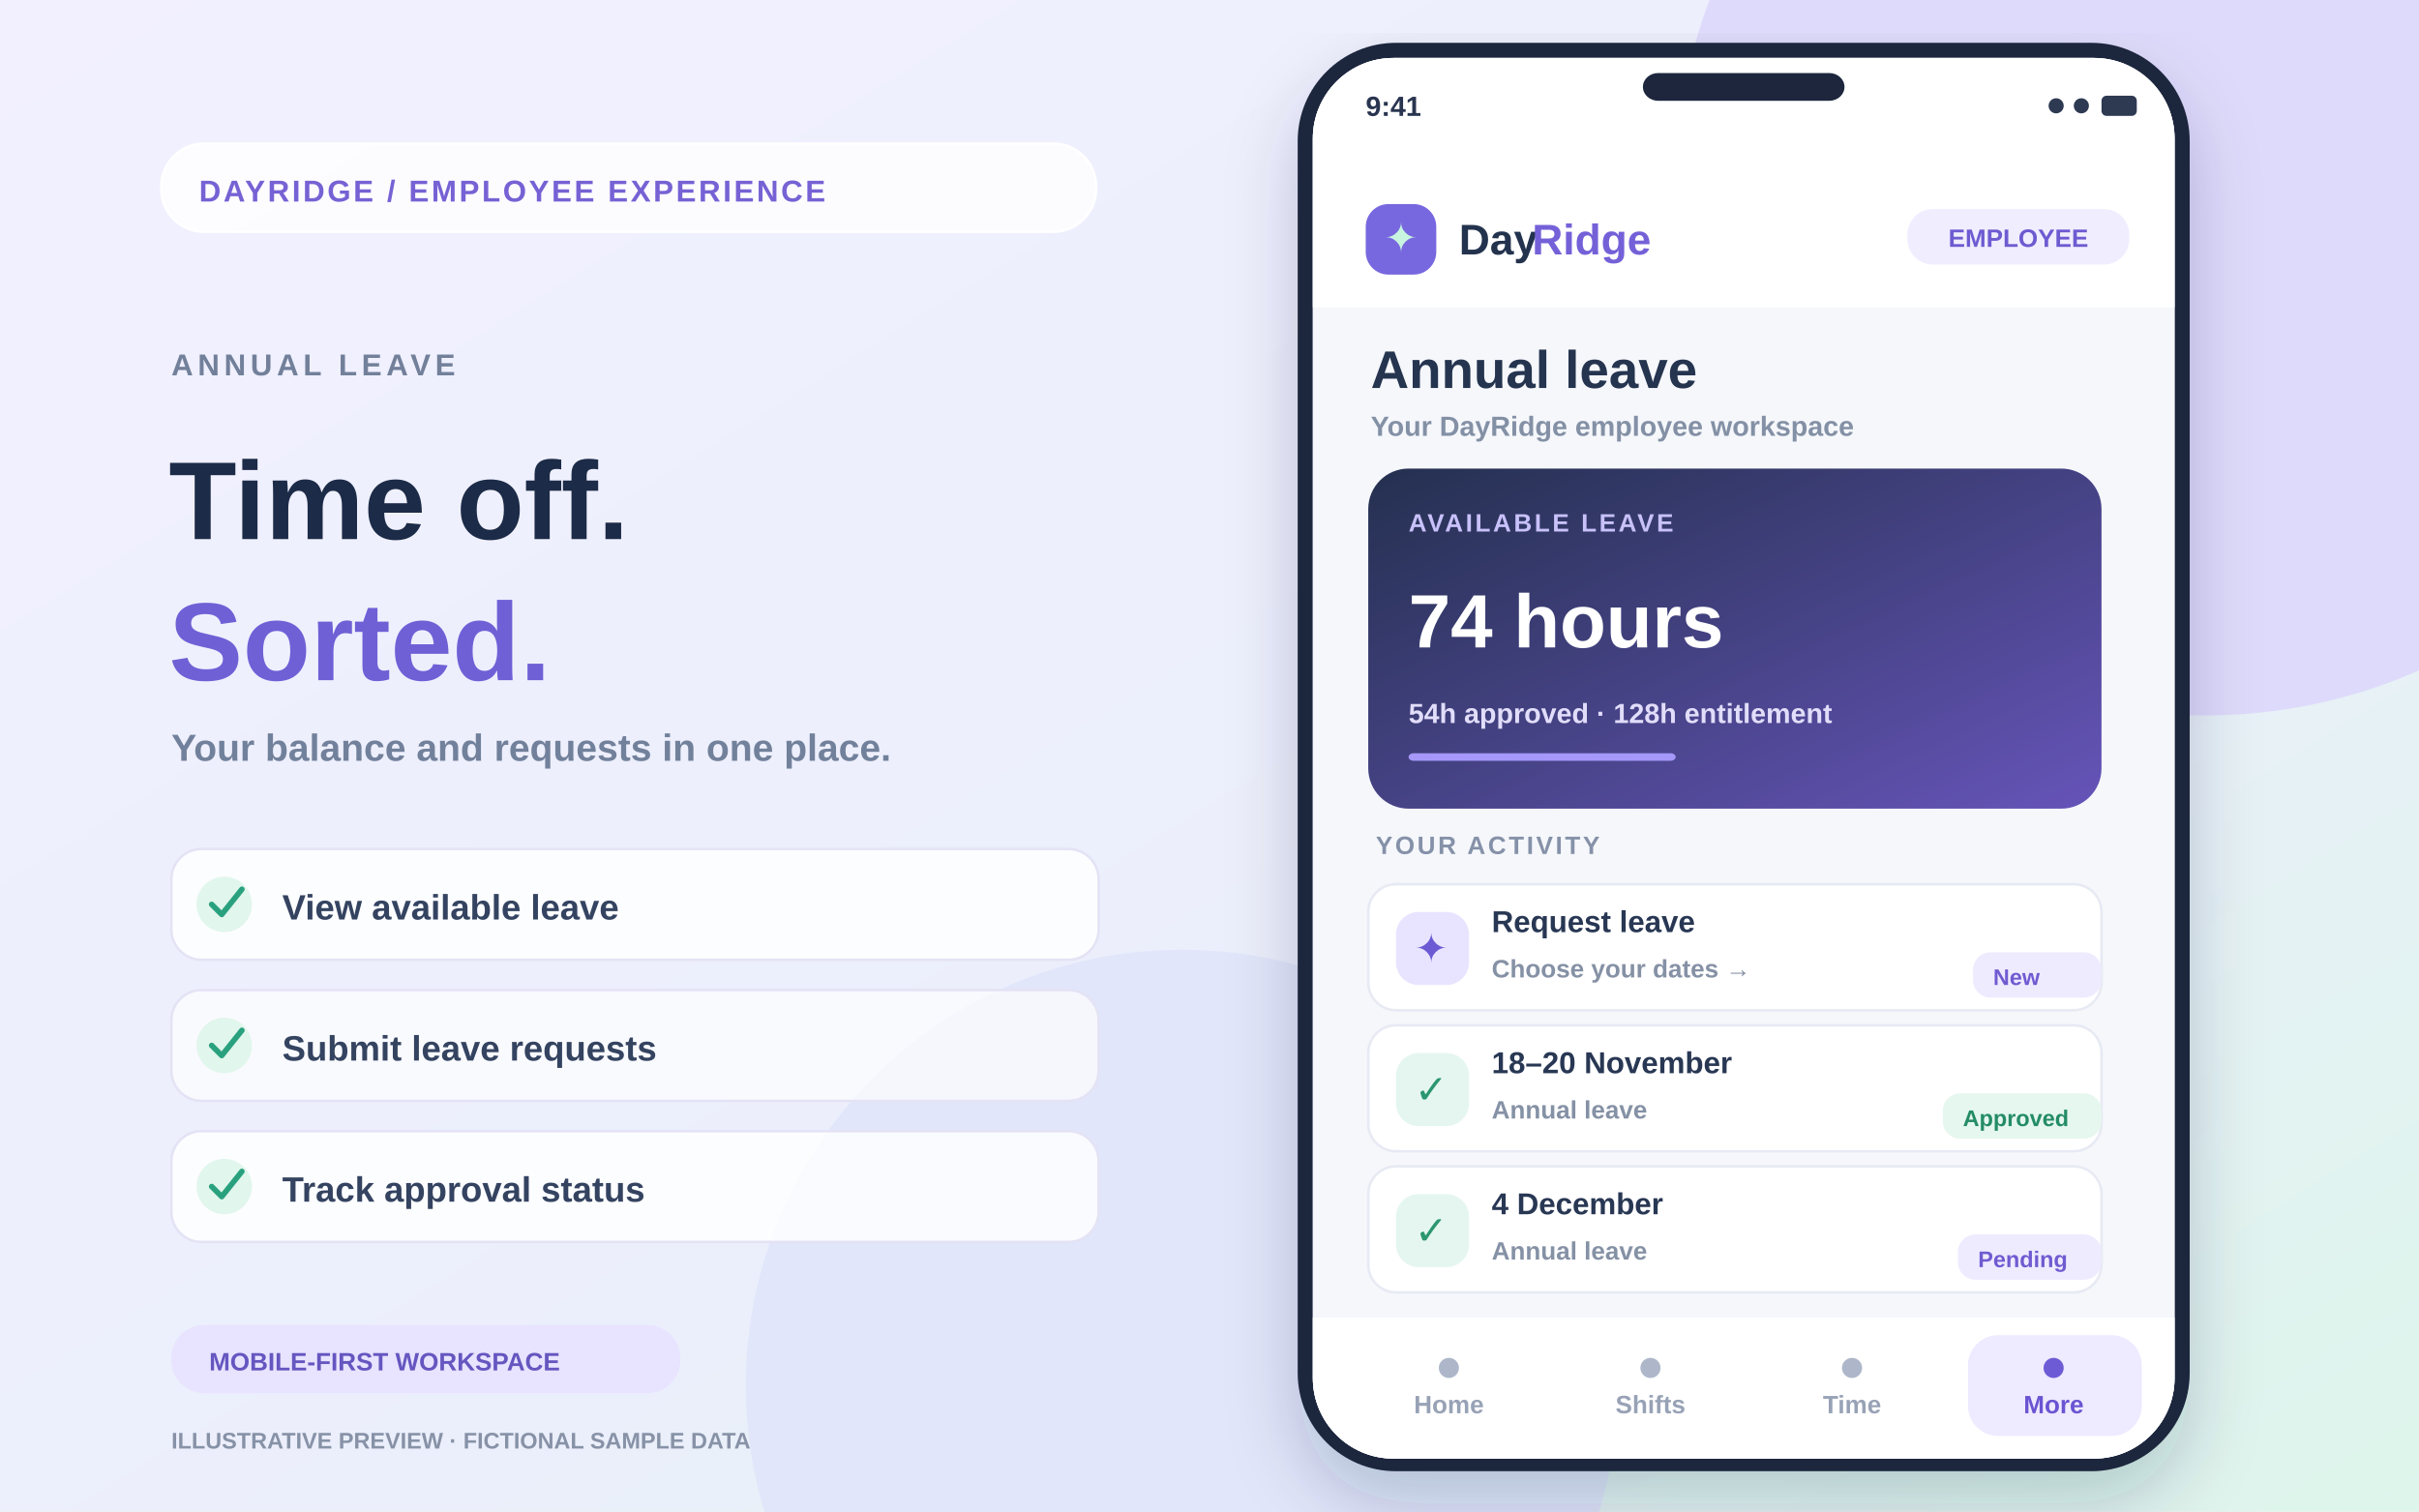
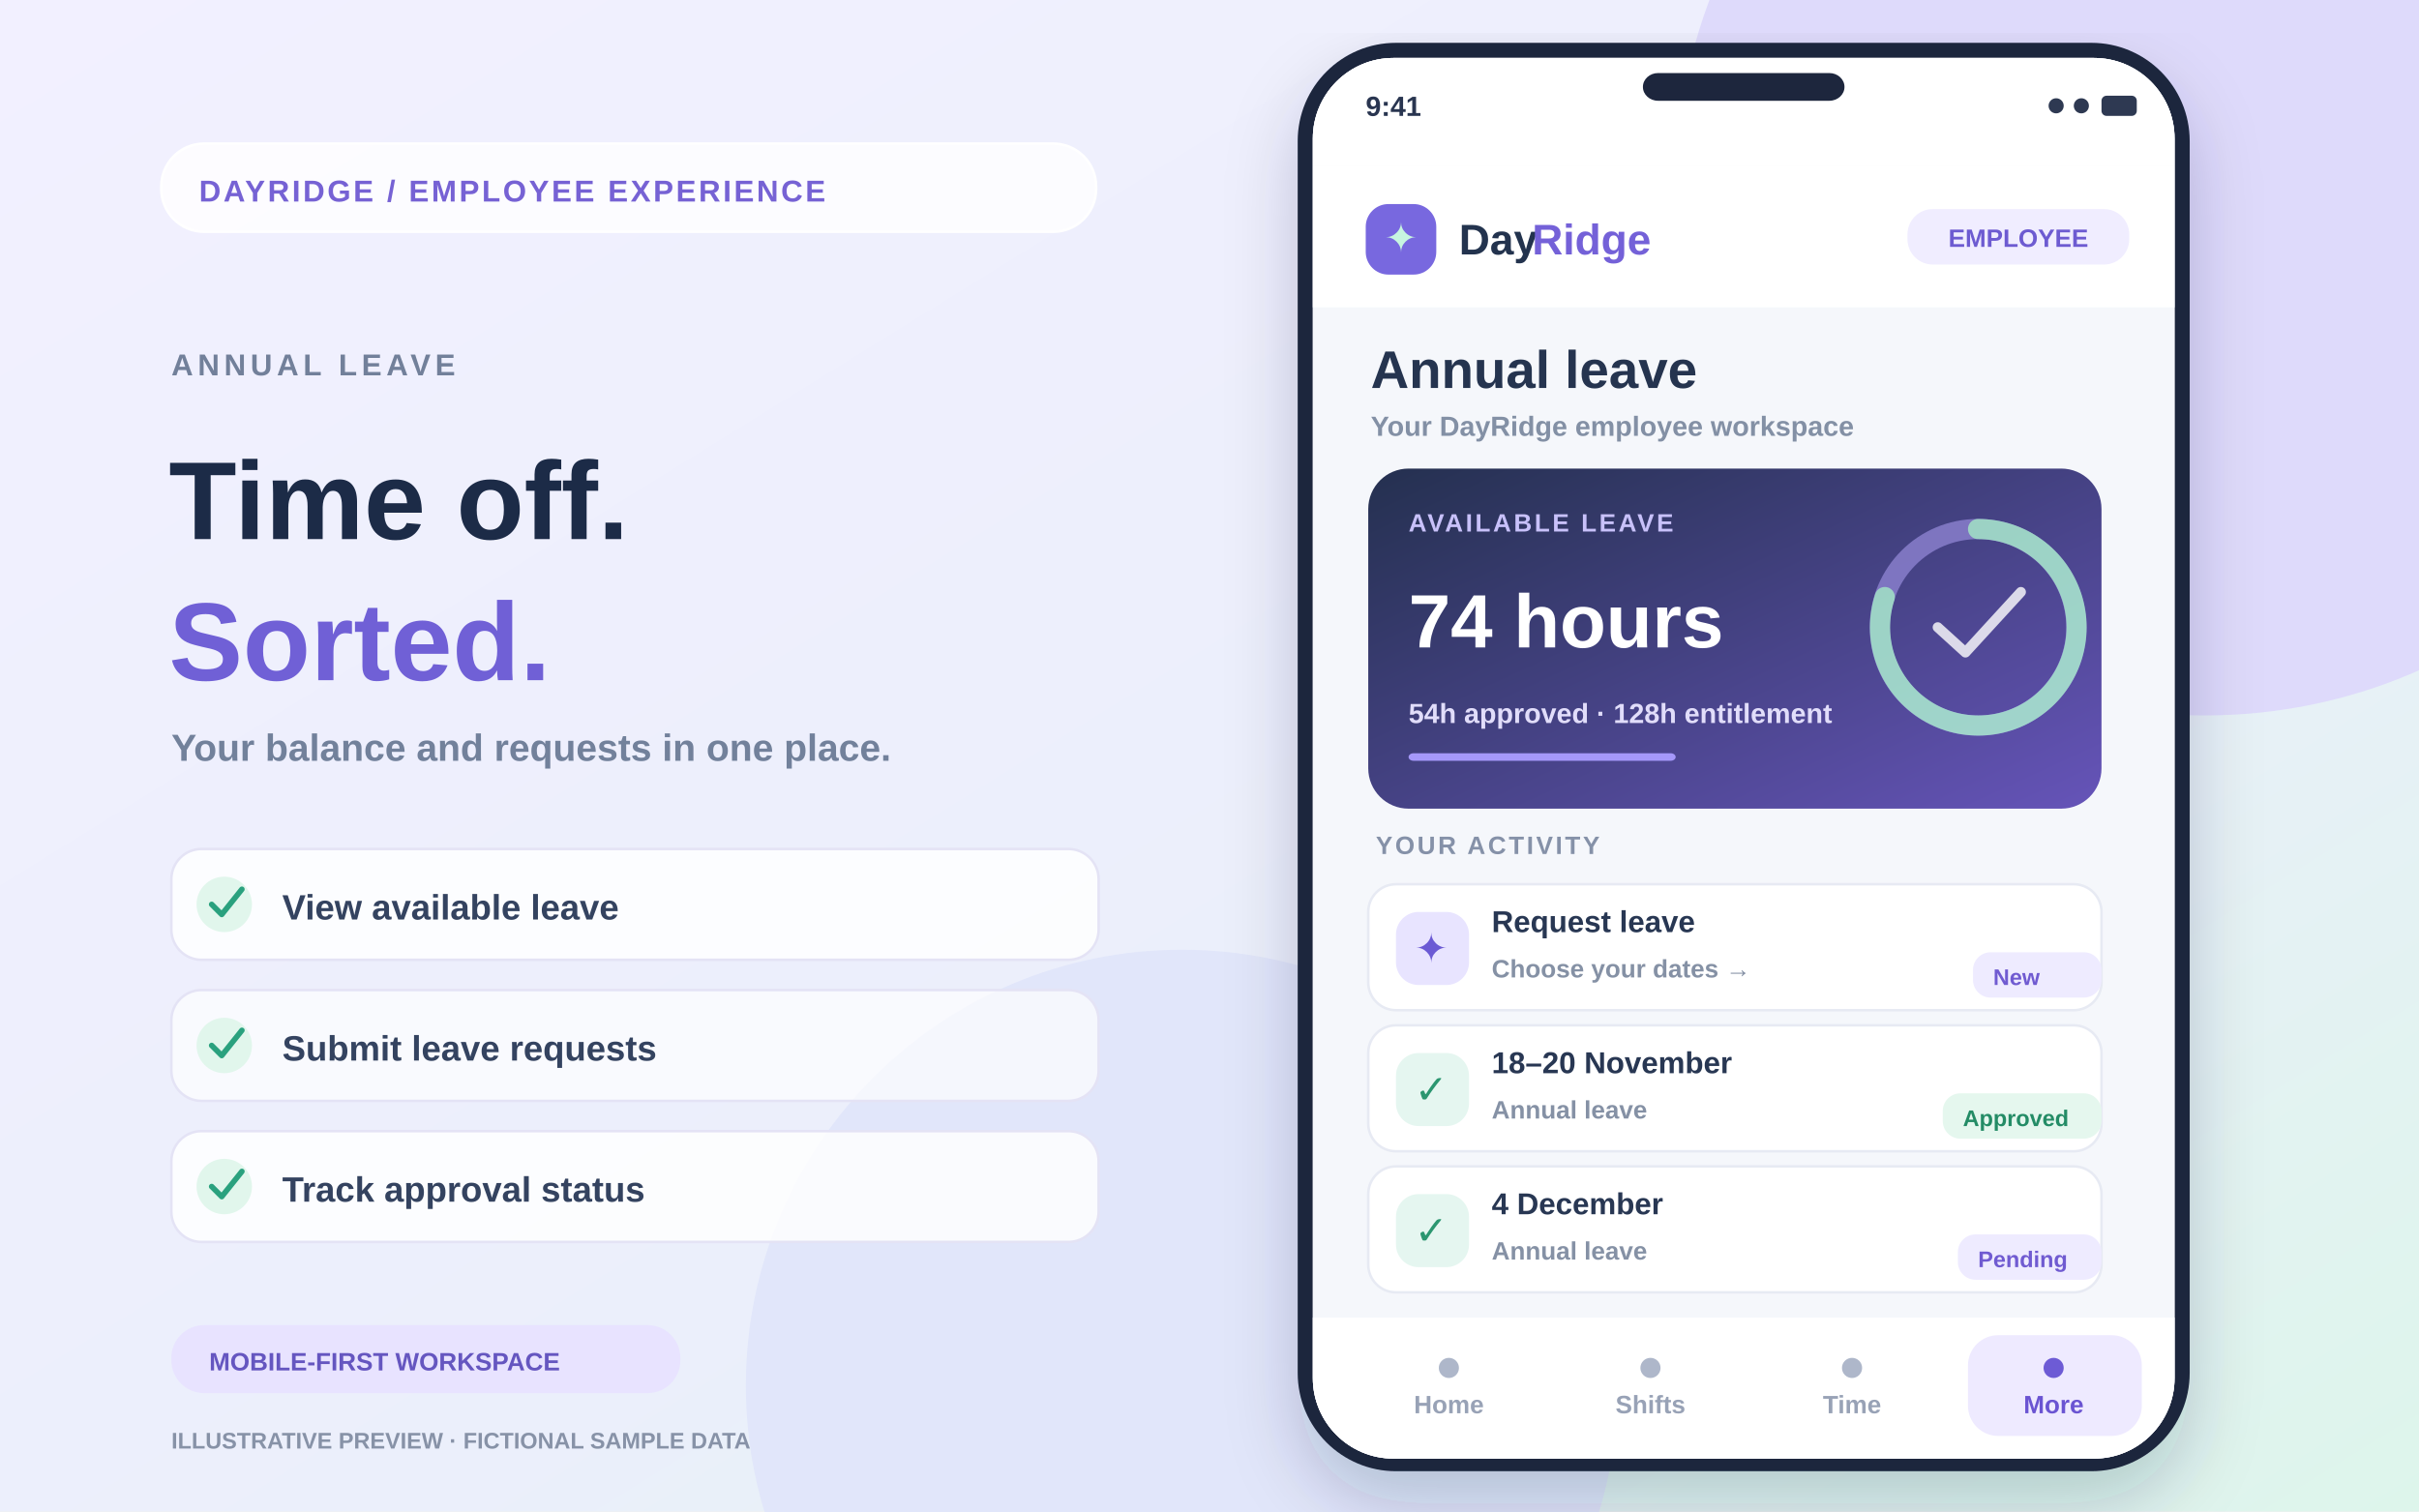
<svg xmlns="http://www.w3.org/2000/svg" width="960" height="600" viewBox="0 0 960 600" role="img" aria-label="Time off. Sorted. employee experience illustration">
  <defs>
    <linearGradient id="canvasGradient" x1="0" y1="0" x2="1" y2="1">
      <stop stop-color="#f2f0ff" />
      <stop offset=".59" stop-color="#ebeffb" />
      <stop offset="1" stop-color="#ddf5eb" />
    </linearGradient>
    <linearGradient id="heroGradient" x1="0" y1="0" x2="1" y2="1">
      <stop stop-color="#24304f" />
      <stop offset="1" stop-color="#6654b9" />
    </linearGradient>
    <filter id="phoneShadow" x="-30%" y="-30%" width="170%" height="170%">
      <feDropShadow dx="0" dy="13" stdDeviation="14" flood-color="#1c2746" flood-opacity=".2" />
    </filter>
    <clipPath id="phoneClip">
      <rect x="521" y="23" width="342" height="556" rx="32" />
    </clipPath>
  </defs>
  <rect x="0" y="0" width="960" height="600" rx="0" fill="url(#canvasGradient)" stroke="none" />
  <circle cx="875" cy="74" r="210" fill="#dedafb" />
  <circle cx="469" cy="550" r="173" fill="#e1e6fa" />
  <rect x="64" y="57" width="371" height="35" rx="17" fill="#ffffffd4" stroke="#fff" />
  <text x="79" y="80" font-family="Arial,Helvetica,sans-serif" font-size="12" font-weight="800" fill="#7662d4" letter-spacing="1">DAYRIDGE  /  EMPLOYEE EXPERIENCE</text>
  <text x="68" y="149" font-family="Arial,Helvetica,sans-serif" font-size="12" font-weight="800" fill="#72809a" letter-spacing="1.8">ANNUAL LEAVE</text>
  <text x="67" y="214" font-family="Arial,Helvetica,sans-serif" font-size="44" font-weight="800" fill="#1c2b47">Time off.</text>
  <text x="67" y="270" font-family="Arial,Helvetica,sans-serif" font-size="44" font-weight="800" fill="#7060d6">Sorted.</text>
  <text x="68" y="302" font-family="Arial,Helvetica,sans-serif" font-size="15" font-weight="550" fill="#72819b">Your balance and requests in one place.</text>
  <rect x="68" y="337" width="368" height="44" rx="12" fill="#ffffffd8" stroke="#e4e3f5" />
  <circle cx="89" cy="359" r="11" fill="#e1f6ec" />
  <path d="M84 359l4 4 8-10" fill="none" stroke="#2aa17e" stroke-width="2.2" stroke-linecap="round" stroke-linejoin="round" />
  <text x="112" y="365" font-family="Arial,Helvetica,sans-serif" font-size="14" font-weight="650" fill="#344360">View available leave</text>
  <rect x="68" y="393" width="368" height="44" rx="12" fill="#ffffffac" stroke="#e4e3f5" />
  <circle cx="89" cy="415" r="11" fill="#e1f6ec" />
  <path d="M84 415l4 4 8-10" fill="none" stroke="#2aa17e" stroke-width="2.2" stroke-linecap="round" stroke-linejoin="round" />
  <text x="112" y="421" font-family="Arial,Helvetica,sans-serif" font-size="14" font-weight="650" fill="#344360">Submit leave requests</text>
  <rect x="68" y="449" width="368" height="44" rx="12" fill="#ffffffd8" stroke="#e4e3f5" />
  <circle cx="89" cy="471" r="11" fill="#e1f6ec" />
  <path d="M84 471l4 4 8-10" fill="none" stroke="#2aa17e" stroke-width="2.2" stroke-linecap="round" stroke-linejoin="round" />
  <text x="112" y="477" font-family="Arial,Helvetica,sans-serif" font-size="14" font-weight="650" fill="#344360">Track approval status</text>
  <rect x="68" y="526" width="202" height="27" rx="13" fill="#e8e3ff" stroke="none" />
  <text x="83" y="544" font-family="Arial,Helvetica,sans-serif" font-size="10" font-weight="800" fill="#6556c0">MOBILE-FIRST WORKSPACE</text>
  <text x="68" y="575" font-family="Arial,Helvetica,sans-serif" font-size="9" font-weight="750" fill="#8792a7">ILLUSTRATIVE PREVIEW · FICTIONAL SAMPLE DATA</text>
  <g filter="url(#phoneShadow)">
    <rect x="515" y="17" width="354" height="567" rx="39" fill="#1d263d" stroke="none" />
    <rect x="521" y="23" width="342" height="556" rx="32" fill="#f7f8fc" stroke="none" />
  </g>
  <g clip-path="url(#phoneClip)">
    <rect x="521" y="23" width="342" height="556" rx="32" fill="#f5f7fb" stroke="none" />
    <rect x="521" y="23" width="342" height="43" rx="0" fill="#fff" stroke="none" />
    <text x="542" y="46" font-family="Arial,Helvetica,sans-serif" font-size="11" font-weight="800" fill="#293550">9:41</text>
    <circle cx="816" cy="42" r="3" fill="#2e3952" />
    <circle cx="826" cy="42" r="3" fill="#2e3952" />
    <rect x="834" y="38" width="14" height="8" rx="2" fill="#2e3952" stroke="none" />
    <rect x="521" y="66" width="342" height="56" rx="0" fill="#fff" stroke="none" />
    <rect x="542" y="81" width="28" height="28" rx="9" fill="#7868df" stroke="none" />
    <text x="556" y="100" font-family="Arial,Helvetica,sans-serif" font-size="16" font-weight="800" fill="#c7f5e0" text-anchor="middle">✦</text>
    <text x="579" y="101" font-family="Arial,Helvetica,sans-serif" font-size="17" font-weight="800" fill="#23334e">Day</text>
    <text x="608" y="101" font-family="Arial,Helvetica,sans-serif" font-size="17" font-weight="800" fill="#7461d8">Ridge</text>
    <rect x="757" y="83" width="88" height="22" rx="10" fill="#f0edff" stroke="none" />
    <text x="801" y="98" font-family="Arial,Helvetica,sans-serif" font-size="10" font-weight="800" fill="#6d5bd1" text-anchor="middle">EMPLOYEE</text>
    <text x="544" y="154" font-family="Arial,Helvetica,sans-serif" font-size="21" font-weight="800" fill="#25344f">Annual leave</text>
    <text x="544" y="173" font-family="Arial,Helvetica,sans-serif" font-size="11" font-weight="550" fill="#8390a5">Your DayRidge employee workspace</text>
    <rect x="543" y="186" width="291" height="135" rx="16" fill="url(#heroGradient)" stroke="none" />
+     <g opacity=".8">
+       <circle cx="785" cy="249" r="39" fill="none" stroke="#8c82d0" stroke-width="8" />
+       <path d="M785 210A39 39 0 1 1 748 237" fill="none" stroke="#b2f6d4" stroke-width="8" stroke-linecap="round" />
+       <path d="M769 249l11 10 22-24" fill="none" stroke="#fff" stroke-width="4" stroke-linecap="round" stroke-linejoin="round" />
+     </g>
    <text x="559" y="211" font-family="Arial,Helvetica,sans-serif" font-size="10" font-weight="800" fill="#c8c1fa" letter-spacing="1">AVAILABLE LEAVE</text>
    <text x="559" y="257" font-family="Arial,Helvetica,sans-serif" font-size="30" font-weight="800" fill="#fff">74 hours</text>
    <text x="559" y="287" font-family="Arial,Helvetica,sans-serif" font-size="11" font-weight="600" fill="#e1ddfa">54h approved  ·  128h entitlement</text>
    <rect x="559" y="299" width="106" height="3" rx="2" fill="#a598fa" stroke="none" />
    <text x="546" y="339" font-family="Arial,Helvetica,sans-serif" font-size="10" font-weight="800" fill="#8591a8" letter-spacing="1">YOUR ACTIVITY</text>
    <rect x="543" y="351" width="291" height="50" rx="11" fill="#fff" stroke="#e7eaf3" />
    <rect x="554" y="362" width="29" height="29" rx="9" fill="#e8e4ff" stroke="none" />
    <text x="568" y="382" font-family="Arial,Helvetica,sans-serif" font-size="16" font-weight="800" fill="#6b5ad4" text-anchor="middle">✦</text>
    <text x="592" y="370" font-family="Arial,Helvetica,sans-serif" font-size="12" font-weight="750" fill="#283753">Request leave</text>
    <text x="592" y="388" font-family="Arial,Helvetica,sans-serif" font-size="10" font-weight="550" fill="#8591a5">Choose your dates →</text>
    <rect x="783" y="378" width="51" height="18" rx="7" fill="#eeebff" stroke="none" />
    <text x="791" y="391" font-family="Arial,Helvetica,sans-serif" font-size="9" font-weight="750" fill="#705bd1">New</text>
    <rect x="543" y="407" width="291" height="50" rx="11" fill="#fff" stroke="#e7eaf3" />
    <rect x="554" y="418" width="29" height="29" rx="9" fill="#e5f6f0" stroke="none" />
    <text x="568" y="438" font-family="Arial,Helvetica,sans-serif" font-size="16" font-weight="800" fill="#2b9670" text-anchor="middle">✓</text>
    <text x="592" y="426" font-family="Arial,Helvetica,sans-serif" font-size="12" font-weight="750" fill="#283753">18–20 November</text>
    <text x="592" y="444" font-family="Arial,Helvetica,sans-serif" font-size="10" font-weight="550" fill="#8591a5">Annual leave</text>
    <rect x="771" y="434" width="63" height="18" rx="7" fill="#e5f7ee" stroke="none" />
    <text x="779" y="447" font-family="Arial,Helvetica,sans-serif" font-size="9" font-weight="750" fill="#248c66">Approved</text>
    <rect x="543" y="463" width="291" height="50" rx="11" fill="#fff" stroke="#e7eaf3" />
    <rect x="554" y="474" width="29" height="29" rx="9" fill="#e5f6f0" stroke="none" />
    <text x="568" y="494" font-family="Arial,Helvetica,sans-serif" font-size="16" font-weight="800" fill="#2b9670" text-anchor="middle">✓</text>
    <text x="592" y="482" font-family="Arial,Helvetica,sans-serif" font-size="12" font-weight="750" fill="#283753">4 December</text>
    <text x="592" y="500" font-family="Arial,Helvetica,sans-serif" font-size="10" font-weight="550" fill="#8591a5">Annual leave</text>
    <rect x="777" y="490" width="57" height="18" rx="7" fill="#eeebff" stroke="none" />
    <text x="785" y="503" font-family="Arial,Helvetica,sans-serif" font-size="9" font-weight="750" fill="#705bd1">Pending</text>
    <rect x="521" y="523" width="342" height="56" rx="0" fill="#fff" stroke="none" />
    <circle cx="575" cy="543" r="4" fill="#aeb7ca" />
    <text x="575" y="561" font-family="Arial,Helvetica,sans-serif" font-size="10" font-weight="600" fill="#98a2b6" text-anchor="middle">Home</text>
    <circle cx="655" cy="543" r="4" fill="#aeb7ca" />
    <text x="655" y="561" font-family="Arial,Helvetica,sans-serif" font-size="10" font-weight="600" fill="#98a2b6" text-anchor="middle">Shifts</text>
    <circle cx="735" cy="543" r="4" fill="#aeb7ca" />
    <text x="735" y="561" font-family="Arial,Helvetica,sans-serif" font-size="10" font-weight="600" fill="#98a2b6" text-anchor="middle">Time</text>
    <rect x="781" y="530" width="69" height="40" rx="12" fill="#eeeaff" stroke="none" />
    <circle cx="815" cy="543" r="4" fill="#6d5bd5" />
    <text x="815" y="561" font-family="Arial,Helvetica,sans-serif" font-size="10" font-weight="800" fill="#6a54d2" text-anchor="middle">More</text>
  </g>
  <rect x="652" y="29" width="80" height="11" rx="6" fill="#1d263d" stroke="none" />
</svg>
